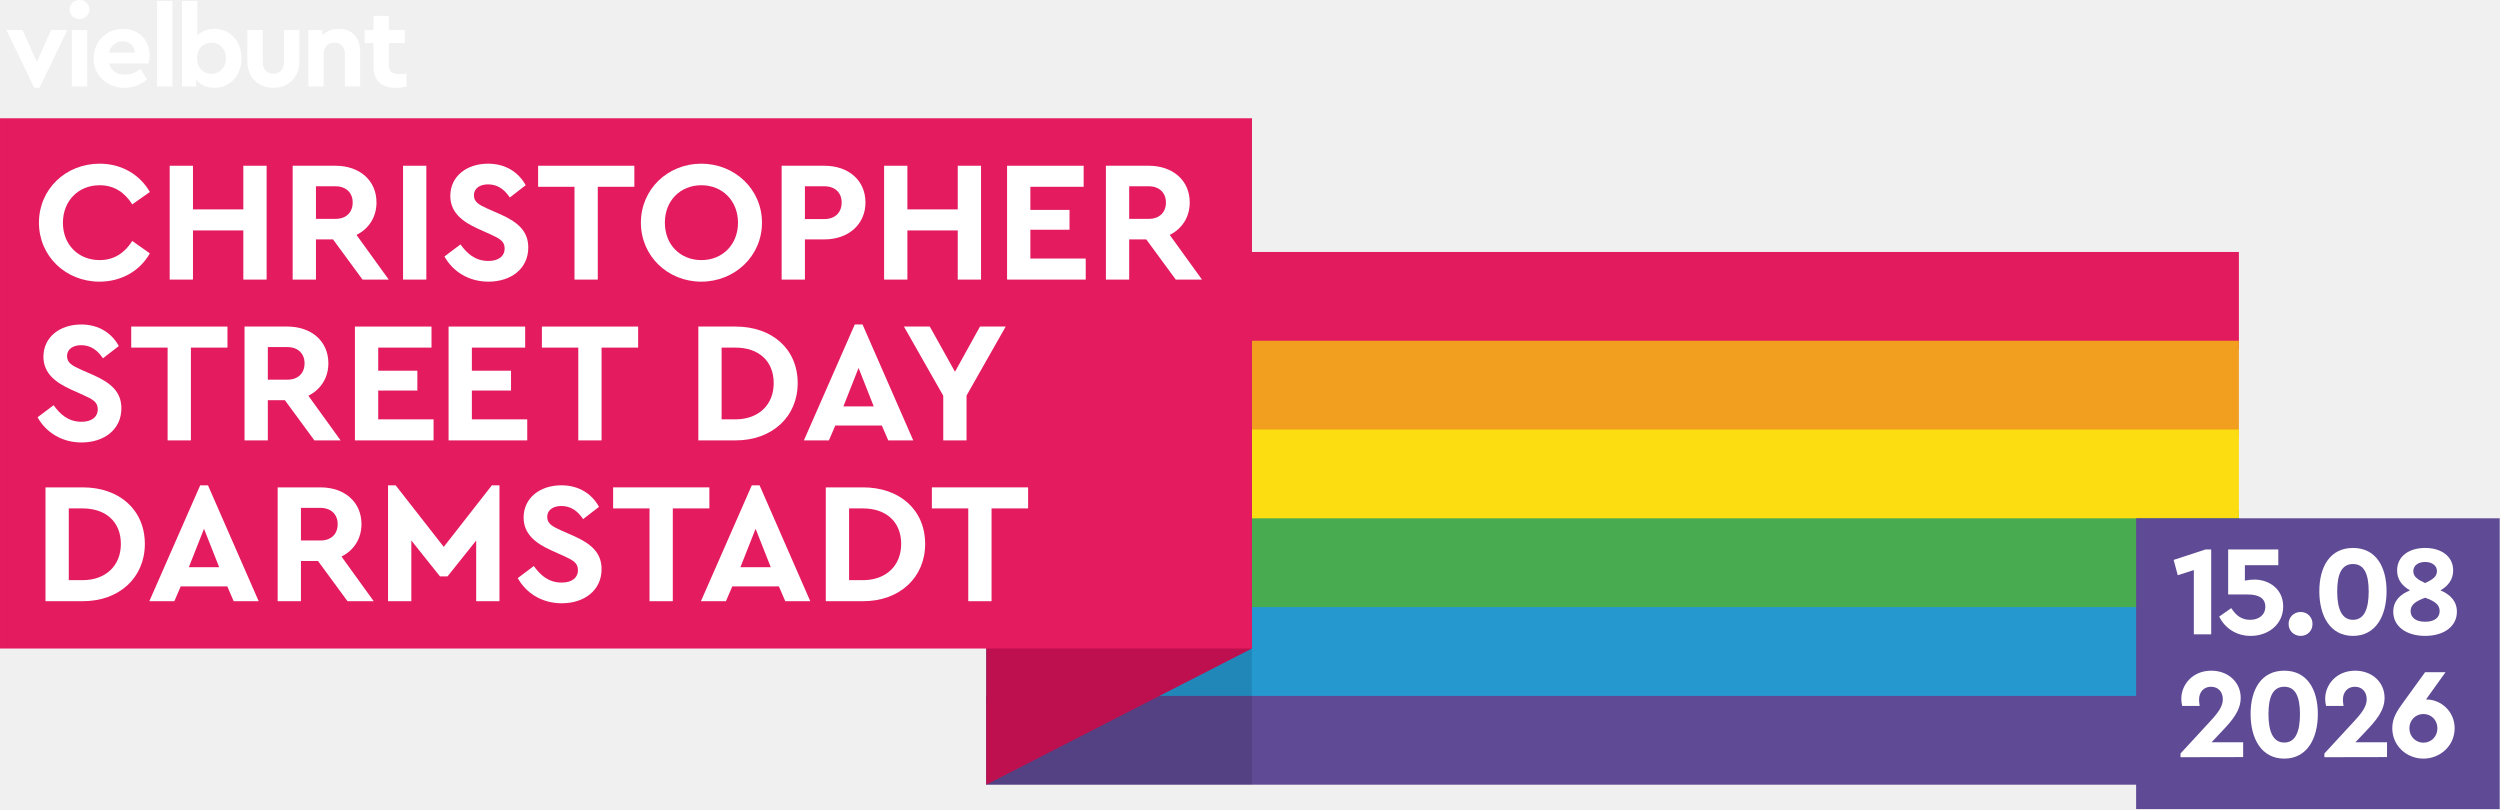
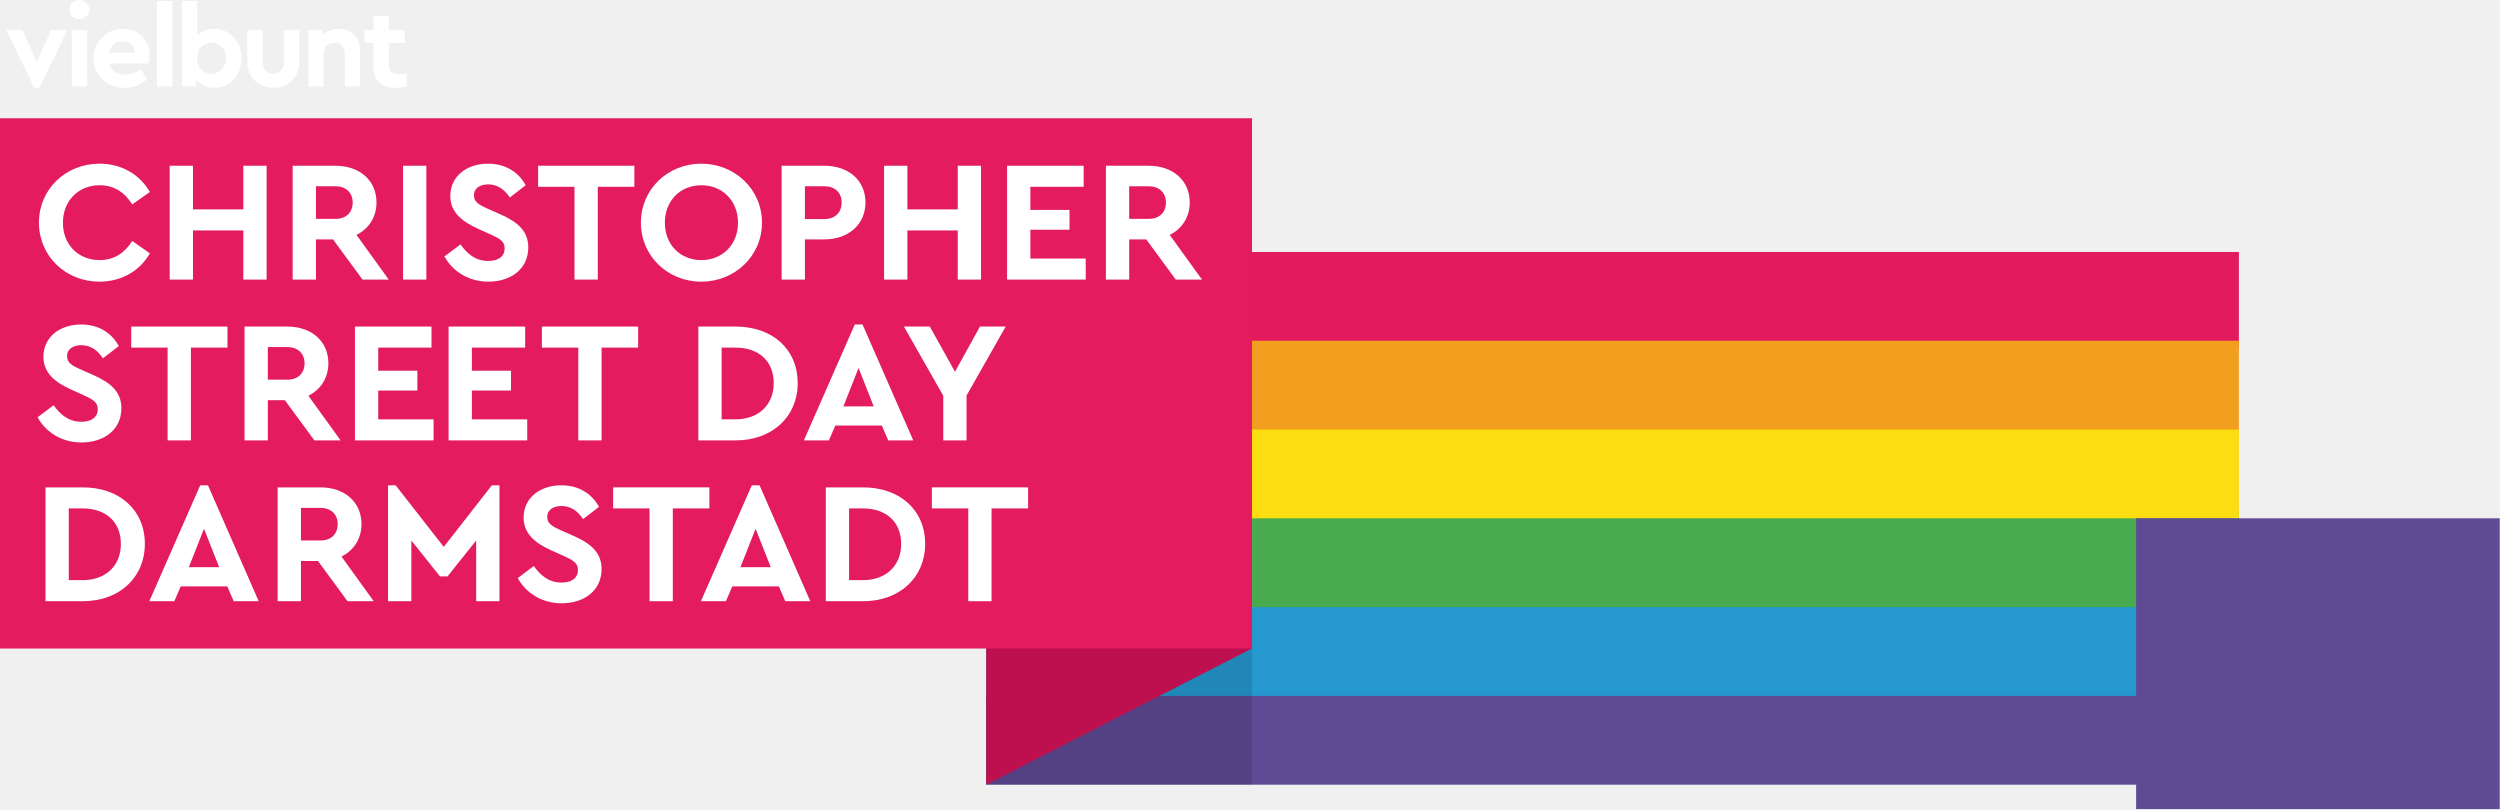
<svg xmlns="http://www.w3.org/2000/svg" width="100%" height="100%" viewBox="0 0 1593 516" version="1.1" xml:space="preserve" style="fill-rule:evenodd;clip-rule:evenodd;stroke-linejoin:round;stroke-miterlimit:2;">
  <g transform="matrix(1,0,0,1,-959.4163,-83484.885)">
    <g transform="matrix(1.898148,0,0,0.722222,735.6623,83367.866)">
      <g id="CSD-Fahne" transform="matrix(0.235261,0,0,0.370511,-879.6726,196.3314)">
        <g transform="matrix(8.484109,0,0,10.04232,-8162.839,-13920.555)">
          <rect x="1627.781" y="1436.713" width="210.682" height="23.088" style="fill:rgb(226,27,95);" />
        </g>
        <g transform="matrix(8.484109,0,0,10.88125,-8162.839,-14510.761)">
          <rect x="1627.781" y="1436.713" width="210.682" height="23.088" style="fill:rgb(73,171,79);" />
        </g>
        <g transform="matrix(8.484109,0,0,10.01006,-8162.839,-13662.78)">
          <rect x="1627.781" y="1436.713" width="210.682" height="23.088" style="fill:rgb(242,158,30);" />
        </g>
        <g transform="matrix(8.484109,0,0,10.05833,-8162.839,-13097.851)">
          <rect x="1627.781" y="1436.713" width="210.682" height="23.088" style="fill:rgb(37,152,208);" />
        </g>
        <g transform="matrix(8.484109,0,0,9.157391,-8162.839,-12226.315)">
          <rect x="1627.781" y="1436.713" width="210.682" height="23.088" style="fill:rgb(252,221,18);" />
        </g>
        <g transform="matrix(8.484109,0,0,9.157391,-8162.839,-11592.039)">
          <rect x="1627.781" y="1436.713" width="210.682" height="23.088" style="fill:rgb(95,74,149);" />
        </g>
      </g>
    </g>
    <g transform="matrix(1.898148,0,0,0.722222,735.6623,83367.866)">
      <g transform="matrix(0.496147,0,0,1.584716,-317.582,-132216.35)">
        <rect x="2323" y="83823" width="246" height="161.883" style="fill:rgb(95,74,149);" />
      </g>
    </g>
    <g transform="matrix(1.898148,0,0,0.722222,735.6623,83367.866)">
      <g transform="matrix(0.366212,0,0,0.962482,581.0894,326.2661)">
-         <path d="M265 660 18 579 50 460 175 500V0H310V660Z" transform="translate(725.531,410.845) scale(0.117859,-0.117859)" style="fill:white;fill-rule:nonzero;" />
-         <path d="M296 426C270 426 245 423 221 418V538H481V660H91V310H245C333 310 380 278 380 215C380 150 328 113 262 113C195 113 152 147 115 204L21 138C64 52 150 -12 266 -12C406 -12 519 80 519 217C519 355 406 426 296 426Z" transform="translate(766.899,410.845) scale(0.117859,-0.117859)" style="fill:white;fill-rule:nonzero;" />
-         <path d="M141 -12C194 -12 233 28 233 81C233 133 194 174 141 174C87 174 47 133 47 81C47 28 87 -12 141 -12Z" transform="translate(827.479,410.845) scale(0.117859,-0.117859)" style="fill:white;fill-rule:nonzero;" />
-         <path d="M318 -12C496 -12 579 145 579 335C579 527 495 672 318 672C140 672 56 527 56 335C56 145 139 -12 318 -12ZM318 113C232 113 195 196 195 334C195 471 231 547 318 547C404 547 440 471 440 334C440 196 404 113 318 113Z" transform="translate(854.587,410.845) scale(0.117859,-0.117859)" style="fill:white;fill-rule:nonzero;" />
-         <path d="M413 342C475 378 512 428 512 497C512 610 416 672 294 672C172 672 76 610 76 497C76 427 114 378 176 342C98 311 46 258 46 176C46 60 150 -12 294 -12C438 -12 541 60 541 176C541 259 488 311 413 342ZM294 563C345 563 386 537 386 492C386 448 350 425 294 399C238 425 202 448 202 491C202 537 242 563 294 563ZM294 98C219 98 181 133 181 181C181 234 227 260 294 285C361 261 407 235 407 181C407 133 370 98 294 98Z" transform="translate(923.534,410.845) scale(0.117859,-0.117859)" style="fill:white;fill-rule:nonzero;" />
+         <g id="csd-flag-date" />
        <g transform="matrix(117.8594,0,0,117.8594,989.7123,523.3445)">
                </g>
-         <path d="M286 115 371 205C447 285 513 362 513 461C513 582 416 672 284 672C139 672 51 563 51 454C51 438 53 417 58 398H194C191 416 189 434 189 446C189 506 226 547 282 547C339 547 374 506 374 450C374 398 343 351 281 284L45 28V-1L532 0V115Z" transform="translate(728.654,523.345) scale(0.117859,-0.117859)" style="fill:white;fill-rule:nonzero;" />
-         <path d="M318 -12C496 -12 579 145 579 335C579 527 495 672 318 672C140 672 56 527 56 335C56 145 139 -12 318 -12ZM318 113C232 113 195 196 195 334C195 471 231 547 318 547C404 547 440 471 440 334C440 196 404 113 318 113Z" transform="translate(791.591,523.345) scale(0.117859,-0.117859)" style="fill:white;fill-rule:nonzero;" />
-         <path d="M286 115 371 205C447 285 513 362 513 461C513 582 416 672 284 672C139 672 51 563 51 454C51 438 53 417 58 398H194C191 416 189 434 189 446C189 506 226 547 282 547C339 547 374 506 374 450C374 398 343 351 281 284L45 28V-1L532 0V115Z" transform="translate(860.538,523.345) scale(0.117859,-0.117859)" style="fill:white;fill-rule:nonzero;" />
-         <path d="M305 448H301L453 660H294L129 432C78 361 39 307 39 225C39 86 152 -12 281 -12C410 -12 524 87 524 224C524 357 416 448 305 448ZM281 112C220 112 172 161 172 224C172 287 220 335 281 335C342 335 390 288 390 224C390 160 342 112 281 112Z" transform="translate(923.475,523.345) scale(0.117859,-0.117859)" style="fill:white;fill-rule:nonzero;" />
      </g>
    </g>
    <g transform="matrix(1.898148,0,0,0.722222,735.6623,83367.866)">
      <g transform="matrix(0.221746,0,0,4.832742,-380.9505,-4572.192)">
        <rect x="3742.573" y="1026.061" width="402.124" height="96.805" style="fill-opacity:0.12;" />
      </g>
    </g>
    <g transform="matrix(1.898148,0,0,0.722222,735.6623,83367.866)">
      <g transform="matrix(0.221746,0,0,4.832742,-380.9505,-4692.321)">
        <path d="M4144.697,1026.061L3742.573,1050.918L3742.573,1147.724L4144.697,1122.866L4144.697,1026.061Z" style="fill:rgb(190,15,79);" />
      </g>
    </g>
    <g transform="matrix(1.898148,0,0,0.722222,735.6623,83367.866)">
      <g transform="matrix(1.045045,0,0,4.832742,-3793.275,-4692.321)">
        <rect x="3742.573" y="1026.061" width="402.124" height="96.805" style="fill:rgb(228,27,95);" />
      </g>
    </g>
    <g transform="matrix(1.898148,0,0,0.722222,735.6623,83367.866)">
      <g transform="matrix(0.883324,0,0,2.321557,-253.4079,-869.9578)">
        <path d="M389 -12C517 -12 624 51 681 152L579 224C535 154 473 113 390 113C267 113 177 202 177 329C177 457 267 547 390 547C473 547 535 506 579 436L681 508C623 609 517 672 390 672C193 672 38 524 38 330C38 136 193 -12 389 -12Z" transform="translate(432.64,550.773) scale(0.065549,-0.065549)" style="fill:white;fill-rule:nonzero;" />
        <path d="M76 0H211V285H503V0H638V660H503V407H211V660H76Z" transform="translate(479.8353,550.773) scale(0.065549,-0.065549)" style="fill:white;fill-rule:nonzero;" />
        <path d="M633 0 446 259C517 294 562 362 562 447C562 576 463 660 324 660H76V0H211V233H310L481 0ZM211 541H324C387 541 424 502 424 447C424 390 387 352 324 352H211Z" transform="translate(526.5717,550.773) scale(0.065549,-0.065549)" style="fill:white;fill-rule:nonzero;" />
        <path d="M76 0H211V660H76Z" transform="translate(568.5231,550.773) scale(0.065549,-0.065549)" style="fill:white;fill-rule:nonzero;" />
        <path d="M285 -12C416 -12 516 63 516 186C516 280 457 333 353 379L278 412C230 434 201 450 201 488C201 532 239 552 283 552C337 552 377 524 409 476L501 547C462 619 388 672 283 672C159 672 64 599 64 485C64 390 133 336 224 295L295 263C347 239 379 224 379 181C379 135 343 108 285 108C206 108 159 154 123 204L30 134C79 46 171 -12 285 -12Z" transform="translate(587.2701,550.773) scale(0.065549,-0.065549)" style="fill:white;fill-rule:nonzero;" />
        <path d="M225 0H360V538H572V660H14V538H225Z" transform="translate(623.912,550.773) scale(0.065549,-0.065549)" style="fill:white;fill-rule:nonzero;" />
        <path d="M388 -12C582 -12 740 136 740 330C740 524 582 672 388 672C194 672 38 524 38 330C38 136 194 -12 388 -12ZM389 113C266 113 177 202 177 330C177 457 266 547 389 547C510 547 601 457 601 330C601 202 510 113 389 113Z" transform="translate(661.404,550.773) scale(0.065549,-0.065549)" style="fill:white;fill-rule:nonzero;" />
        <path d="M76 0H211V233H324C463 233 562 320 562 447C562 576 463 660 324 660H76ZM211 351V541H324C387 541 424 502 424 447C424 390 387 351 324 351Z" transform="translate(712.4011,550.773) scale(0.065549,-0.065549)" style="fill:white;fill-rule:nonzero;" />
        <path d="M76 0H211V285H503V0H638V660H503V407H211V660H76Z" transform="translate(751.3372,550.773) scale(0.065549,-0.065549)" style="fill:white;fill-rule:nonzero;" />
        <path d="M76 0H532V122H211V289H438V404H211V538H520V660H76Z" transform="translate(798.0737,550.773) scale(0.065549,-0.065549)" style="fill:white;fill-rule:nonzero;" />
        <path d="M633 0 446 259C517 294 562 362 562 447C562 576 463 660 324 660H76V0H211V233H310L481 0ZM211 541H324C387 541 424 502 424 447C424 390 387 352 324 352H211Z" transform="translate(835.6332,550.773) scale(0.065549,-0.065549)" style="fill:white;fill-rule:nonzero;" />
        <path d="M285 -12C416 -12 516 63 516 186C516 280 457 333 353 379L278 412C230 434 201 450 201 488C201 532 239 552 283 552C337 552 377 524 409 476L501 547C462 619 388 672 283 672C159 672 64 599 64 485C64 390 133 336 224 295L295 263C347 239 379 224 379 181C379 135 343 108 285 108C206 108 159 154 123 204L30 134C79 46 171 -12 285 -12Z" transform="translate(432.64,611.887) scale(0.065549,-0.065549)" style="fill:white;fill-rule:nonzero;" />
        <path d="M225 0H360V538H572V660H14V538H225Z" transform="translate(469.2819,611.887) scale(0.065549,-0.065549)" style="fill:white;fill-rule:nonzero;" />
        <path d="M633 0 446 259C517 294 562 362 562 447C562 576 463 660 324 660H76V0H211V233H310L481 0ZM211 541H324C387 541 424 502 424 447C424 390 387 352 324 352H211Z" transform="translate(508.283,611.887) scale(0.065549,-0.065549)" style="fill:white;fill-rule:nonzero;" />
        <path d="M76 0H532V122H211V289H438V404H211V538H520V660H76Z" transform="translate(550.234,611.887) scale(0.065549,-0.065549)" style="fill:white;fill-rule:nonzero;" />
        <path d="M76 0H532V122H211V289H438V404H211V538H520V660H76Z" transform="translate(585.827,611.887) scale(0.065549,-0.065549)" style="fill:white;fill-rule:nonzero;" />
        <path d="M225 0H360V538H572V660H14V538H225Z" transform="translate(625.353,611.887) scale(0.065549,-0.065549)" style="fill:white;fill-rule:nonzero;" />
        <path d="M76 0H292C504 0 652 137 652 332C652 530 504 660 292 660H76ZM211 122V538H291C424 538 513 462 513 332C513 205 424 122 291 122Z" transform="translate(680.741,611.887) scale(0.065549,-0.065549)" style="fill:white;fill-rule:nonzero;" />
        <path d="M502 0H647L353 672H308L13 0H158L195 86H465ZM418 197H242L330 420Z" transform="translate(724.987,611.887) scale(0.065549,-0.065549)" style="fill:white;fill-rule:nonzero;" />
        <path d="M607 660H458L313 398L167 660H17L245 259V0H380V260Z" transform="translate(762.743,611.887) scale(0.065549,-0.065549)" style="fill:white;fill-rule:nonzero;" />
        <g transform="matrix(65.54866,0,0,65.54866,811.9041,673.0008)">
                </g>
        <path d="M76 0H292C504 0 652 137 652 332C652 530 504 660 292 660H76ZM211 122V538H291C424 538 513 462 513 332C513 205 424 122 291 122Z" transform="translate(432.64,673.001) scale(0.065549,-0.065549)" style="fill:white;fill-rule:nonzero;" />
        <path d="M502 0H647L353 672H308L13 0H158L195 86H465ZM418 197H242L330 420Z" transform="translate(476.229,673.001) scale(0.065549,-0.065549)" style="fill:white;fill-rule:nonzero;" />
        <path d="M633 0 446 259C517 294 562 362 562 447C562 576 463 660 324 660H76V0H211V233H310L481 0ZM211 541H324C387 541 424 502 424 447C424 390 387 352 324 352H211Z" transform="translate(520.868,673.001) scale(0.065549,-0.065549)" style="fill:white;fill-rule:nonzero;" />
        <path d="M678 672 399 315 120 672H76V0H211V352L377 144H421L587 352V0H722V672Z" transform="translate(562.8194,673.001) scale(0.065549,-0.065549)" style="fill:white;fill-rule:nonzero;" />
        <path d="M285 -12C416 -12 516 63 516 186C516 280 457 333 353 379L278 412C230 434 201 450 201 488C201 532 239 552 283 552C337 552 377 524 409 476L501 547C462 619 388 672 283 672C159 672 64 599 64 485C64 390 133 336 224 295L295 263C347 239 379 224 379 181C379 135 343 108 285 108C206 108 159 154 123 204L30 134C79 46 171 -12 285 -12Z" transform="translate(615.1275,673.001) scale(0.065549,-0.065549)" style="fill:white;fill-rule:nonzero;" />
        <path d="M225 0H360V538H572V660H14V538H225Z" transform="translate(652.424,673.001) scale(0.065549,-0.065549)" style="fill:white;fill-rule:nonzero;" />
        <path d="M502 0H647L353 672H308L13 0H158L195 86H465ZM418 197H242L330 420Z" transform="translate(685.854,673.001) scale(0.065549,-0.065549)" style="fill:white;fill-rule:nonzero;" />
        <path d="M76 0H292C504 0 652 137 652 332C652 530 504 660 292 660H76ZM211 122V538H291C424 538 513 462 513 332C513 205 424 122 291 122Z" transform="translate(729.182,673.001) scale(0.065549,-0.065549)" style="fill:white;fill-rule:nonzero;" />
        <path d="M225 0H360V538H572V660H14V538H225Z" transform="translate(773.558,673.001) scale(0.065549,-0.065549)" style="fill:white;fill-rule:nonzero;" />
      </g>
    </g>
    <g transform="matrix(1.898148,0,0,0.722222,735.6623,83367.866)">
      <g id="text" transform="matrix(0.83751,0,0,2.033003,-392.7777,-104.3486)">
        <g transform="matrix(45.66487,0,0,49.4417,611.7539,168.5516)">
          <path d="M0.404,-0.495L0.279,-0.215L0.154,-0.495L0.012,-0.495L0.257,0.012L0.302,0.012L0.547,-0.495L0.404,-0.495Z" style="fill:white;fill-rule:nonzero;" />
        </g>
        <g transform="matrix(45.66487,0,0,49.4417,635.454,168.5516)">
          <path d="M0.134,-0.592C0.182,-0.592 0.221,-0.628 0.221,-0.675C0.221,-0.723 0.182,-0.759 0.134,-0.759C0.086,-0.759 0.048,-0.723 0.048,-0.675C0.048,-0.628 0.086,-0.592 0.134,-0.592ZM0.067,-0L0.202,-0L0.202,-0.495L0.067,-0.495L0.067,-0Z" style="fill:white;fill-rule:nonzero;" />
        </g>
        <g transform="matrix(45.66487,0,0,49.4417,645.4546,168.5516)">
          <path d="M0.531,-0.276C0.531,-0.404 0.437,-0.506 0.298,-0.506C0.152,-0.506 0.039,-0.393 0.039,-0.247C0.039,-0.101 0.153,0.012 0.31,0.012C0.386,0.012 0.452,-0.015 0.508,-0.062L0.452,-0.154C0.412,-0.123 0.368,-0.104 0.314,-0.104C0.242,-0.104 0.191,-0.139 0.175,-0.202L0.522,-0.202C0.526,-0.219 0.531,-0.248 0.531,-0.276ZM0.293,-0.397C0.35,-0.397 0.399,-0.36 0.4,-0.297L0.175,-0.297C0.19,-0.359 0.236,-0.397 0.293,-0.397Z" style="fill:white;fill-rule:nonzero;" />
        </g>
        <g transform="matrix(45.66487,0,0,49.4417,669.6113,168.5516)">
          <rect x="0.067" y="-0.75" width="0.135" height="0.75" style="fill:white;fill-rule:nonzero;" />
        </g>
        <g transform="matrix(45.66487,0,0,49.4417,679.6119,168.5516)">
          <path d="M0.35,-0.506C0.288,-0.506 0.237,-0.485 0.202,-0.447L0.202,-0.75L0.067,-0.75L0.067,-0L0.191,-0L0.191,-0.061C0.225,-0.015 0.282,0.012 0.35,0.012C0.49,0.012 0.59,-0.098 0.59,-0.247C0.59,-0.396 0.49,-0.506 0.35,-0.506ZM0.325,-0.111C0.263,-0.111 0.2,-0.152 0.2,-0.247C0.2,-0.341 0.262,-0.384 0.325,-0.384C0.395,-0.384 0.453,-0.332 0.453,-0.248C0.453,-0.164 0.396,-0.111 0.325,-0.111Z" style="fill:white;fill-rule:nonzero;" />
        </g>
        <g transform="matrix(45.66487,0,0,49.4417,706.0519,168.5516)">
          <path d="M0.291,0.012C0.42,0.012 0.518,-0.078 0.518,-0.218L0.518,-0.495L0.383,-0.495L0.383,-0.207C0.383,-0.149 0.342,-0.112 0.291,-0.112C0.238,-0.112 0.197,-0.149 0.197,-0.207L0.197,-0.495L0.062,-0.495L0.062,-0.218C0.062,-0.078 0.16,0.012 0.291,0.012Z" style="fill:white;fill-rule:nonzero;" />
        </g>
        <g transform="matrix(45.66487,0,0,49.4417,730.2542,168.5516)">
          <path d="M0.336,-0.506C0.275,-0.506 0.225,-0.484 0.191,-0.45L0.191,-0.495L0.067,-0.495L0.067,-0L0.202,-0L0.202,-0.289C0.202,-0.346 0.241,-0.385 0.296,-0.385C0.351,-0.385 0.388,-0.346 0.388,-0.289L0.388,-0L0.522,-0L0.522,-0.307C0.522,-0.426 0.452,-0.506 0.336,-0.506Z" style="fill:white;fill-rule:nonzero;" />
        </g>
        <g transform="matrix(45.66487,0,0,49.4417,755.1416,168.5516)">
          <path d="M0.321,-0.109C0.259,-0.109 0.229,-0.129 0.229,-0.186L0.229,-0.381L0.369,-0.381L0.369,-0.495L0.229,-0.495L0.229,-0.62L0.094,-0.62L0.094,-0.495L0.016,-0.495L0.016,-0.381L0.094,-0.381L0.094,-0.174C0.094,-0.047 0.17,0.012 0.292,0.012C0.327,0.012 0.357,0.007 0.385,-0L0.385,-0.113C0.359,-0.111 0.337,-0.109 0.321,-0.109Z" style="fill:white;fill-rule:nonzero;" />
        </g>
      </g>
    </g>
  </g>
</svg>
